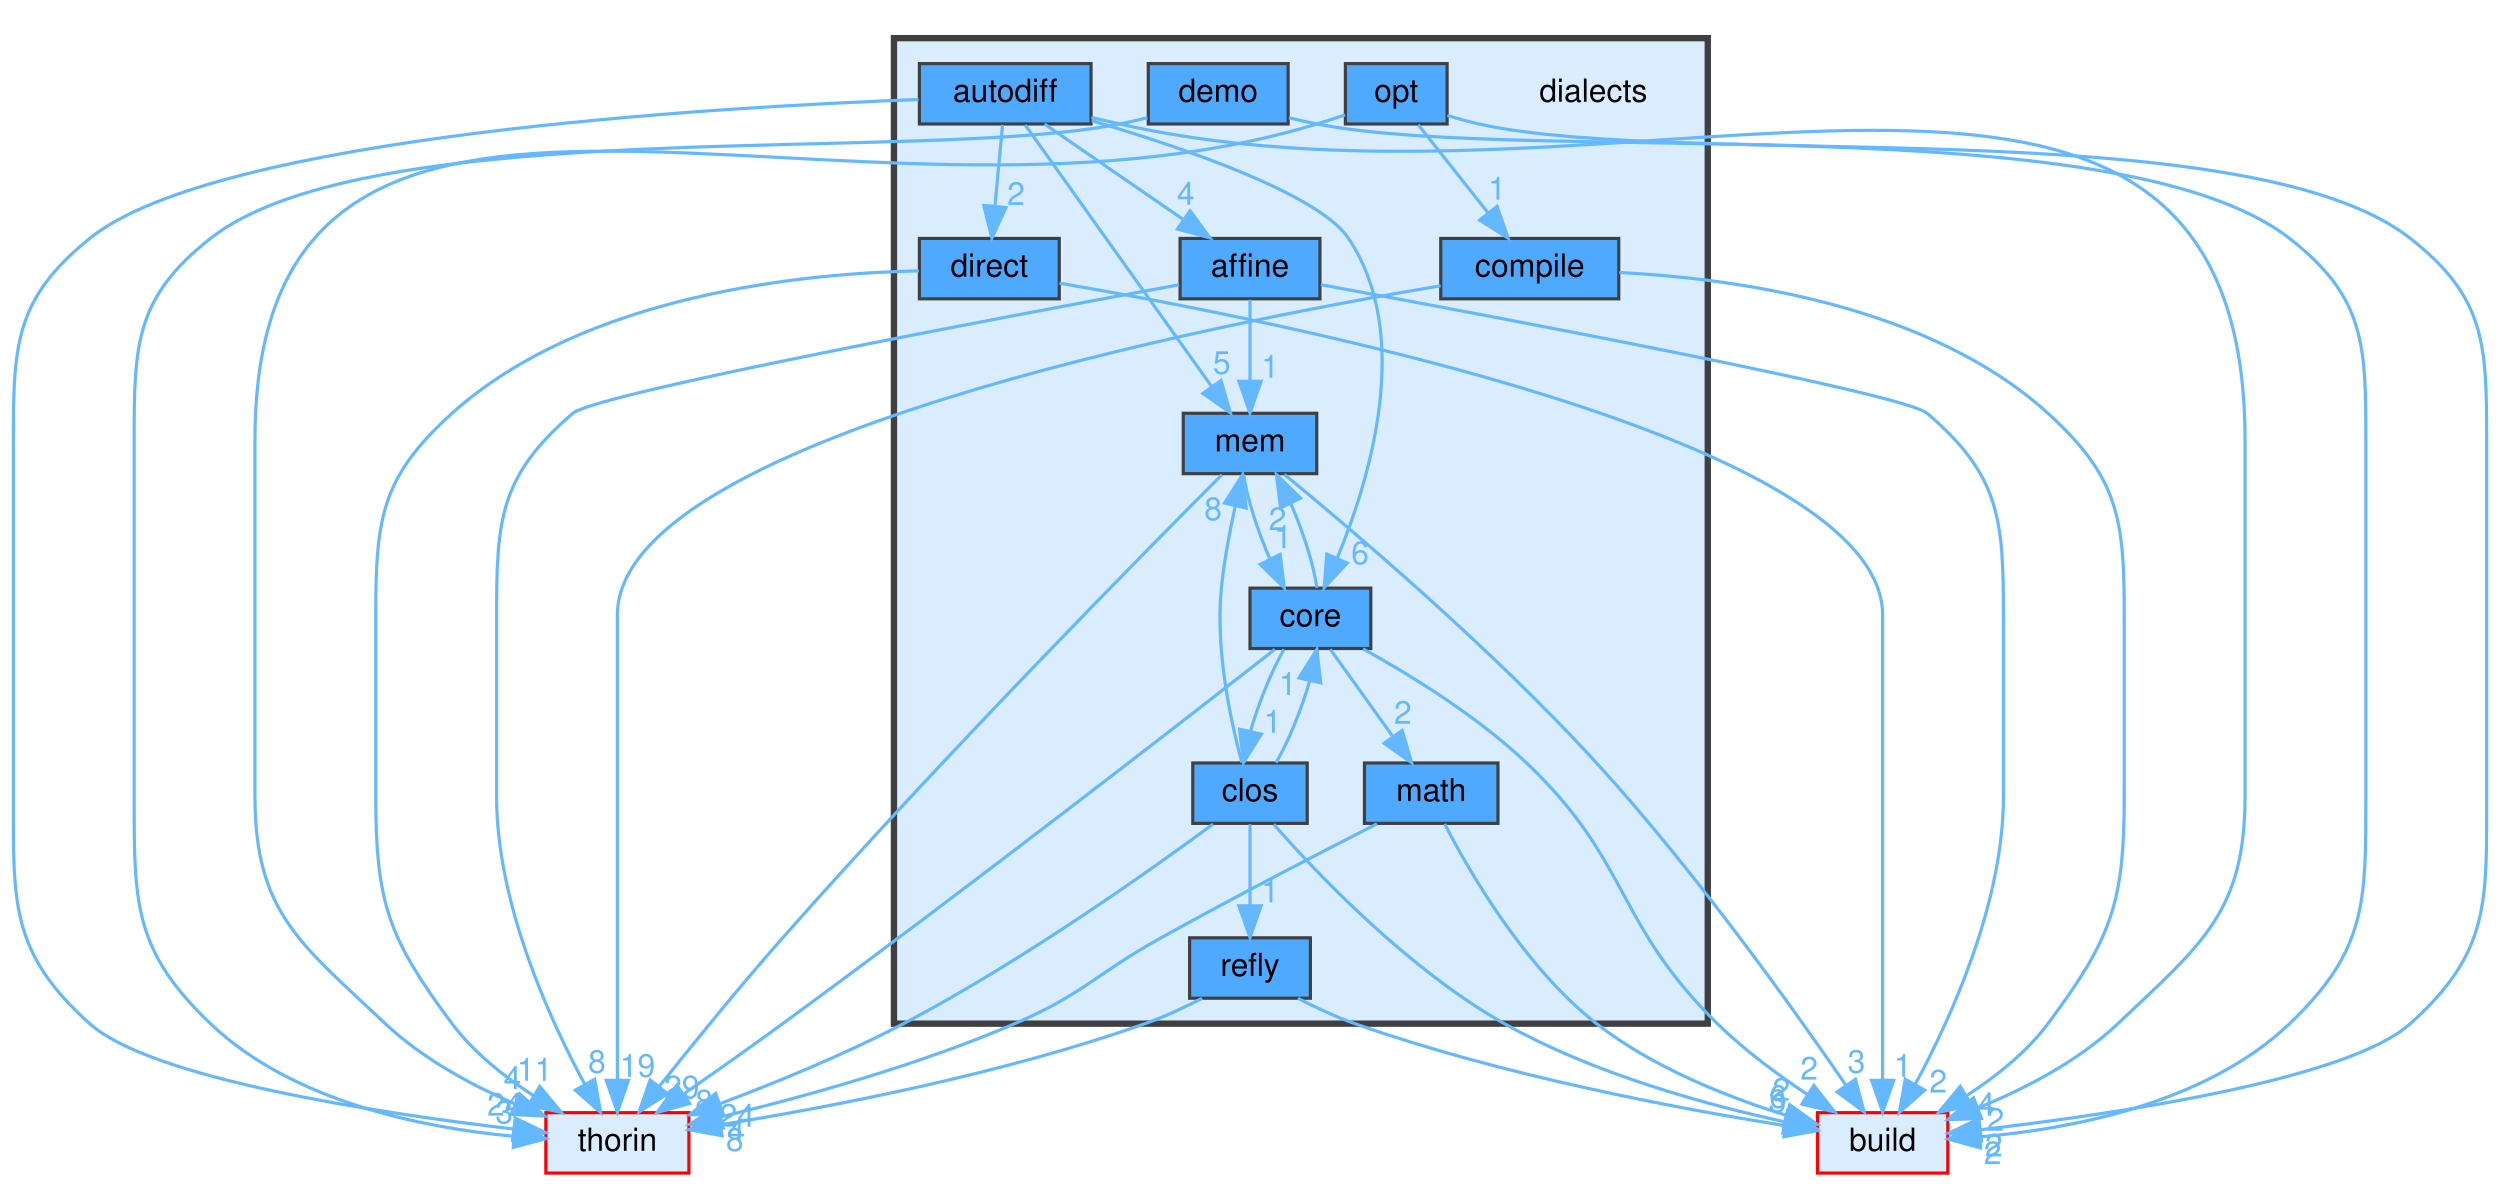
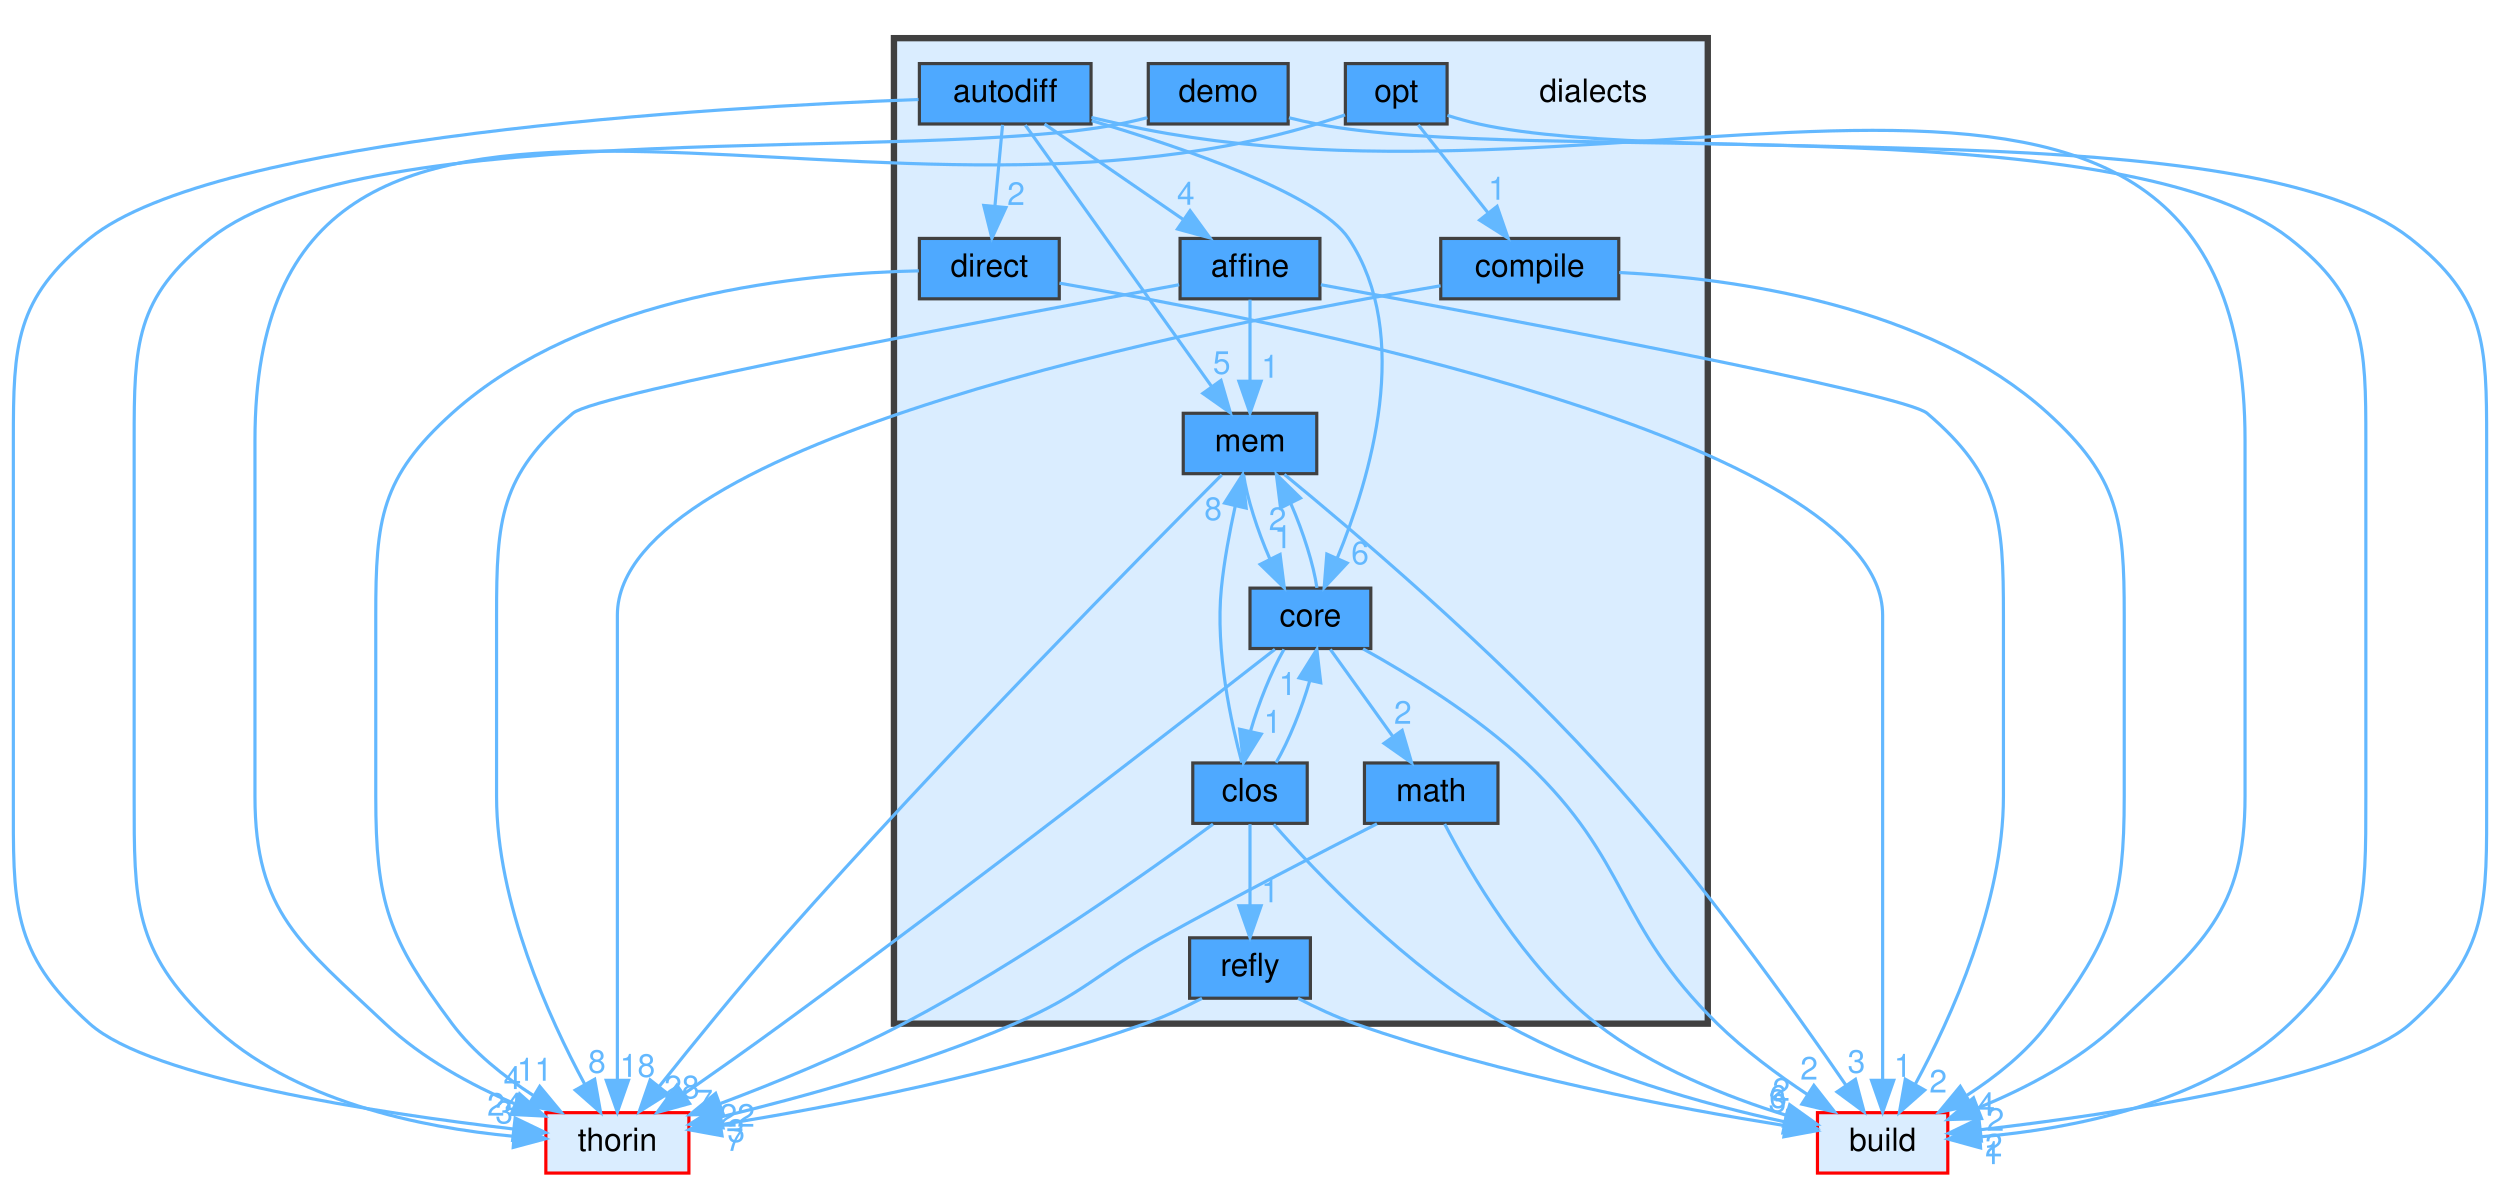
<svg xmlns="http://www.w3.org/2000/svg" xmlns:xlink="http://www.w3.org/1999/xlink" width="786pt" height="373pt" viewBox="0.00 0.00 786.12 373.19">
  <g id="graph0" class="graph" transform="scale(1 1) rotate(0) translate(4 369.19)">
    <g id="clust1" class="cluster">
      <g id="a_clust1">
        <a xlink:href="dir_dc7f769b3d5332bd9f89fd345831c3ed.html" target="_top">
          <polygon fill="#daedff" stroke="#404040" stroke-width="2" points="277.06,-47.19 277.06,-357.19 533.06,-357.19 533.06,-47.19 277.06,-47.19" />
        </a>
      </g>
    </g>
    <g id="node1" class="node">
      <text text-anchor="middle" x="497.06" y="-337.19" font-family="Helvetica,sans-Serif" font-size="10.00">dialects</text>
    </g>
    <g id="node2" class="node">
      <g id="a_node2">
        <a xlink:href="dir_a4e6014a65dac395128c61005a1a2d46.html" target="_top" xlink:title="affine">
          <polygon fill="#4ea9ff" stroke="#404040" points="411.06,-294.19 367.06,-294.19 367.06,-275.19 411.06,-275.19 411.06,-294.19" />
          <text text-anchor="middle" x="389.06" y="-282.19" font-family="Helvetica,sans-Serif" font-size="10.00">affine</text>
        </a>
      </g>
    </g>
    <g id="node10" class="node">
      <g id="a_node10">
        <a xlink:href="dir_f4f507027349df35d55005177e6b6800.html" target="_top" xlink:title="mem">
          <polygon fill="#4ea9ff" stroke="#404040" points="410.06,-239.19 368.06,-239.19 368.06,-220.19 410.06,-220.19 410.06,-239.19" />
          <text text-anchor="middle" x="389.06" y="-227.19" font-family="Helvetica,sans-Serif" font-size="10.00">mem</text>
        </a>
      </g>
    </g>
    <g id="edge3" class="edge">
      <path fill="none" stroke="#63b8ff" d="M389.06,-274.93C389.06,-267.99 389.06,-258.03 389.06,-249.32" />
      <polygon fill="#63b8ff" stroke="#63b8ff" points="392.56,-249.27 389.06,-239.27 385.56,-249.27 392.56,-249.27" />
      <g id="a_edge3-headlabel">
        <a xlink:href="dir_000001_000036.html" target="_top" xlink:title="1">
          <text text-anchor="middle" x="395.4" y="-250.37" font-family="Helvetica,sans-Serif" font-size="10.00" fill="#63b8ff">1</text>
        </a>
      </g>
    </g>
    <g id="node13" class="node">
      <g id="a_node13">
        <a xlink:href="dir_4fef79e7177ba769987a8da36c892c5f.html" target="_top" xlink:title="build">
          <polygon fill="#daedff" stroke="red" points="608.56,-19.19 567.56,-19.19 567.56,-0.19 608.56,-0.19 608.56,-19.19" />
          <text text-anchor="middle" x="588.06" y="-7.19" font-family="Helvetica,sans-Serif" font-size="10.00">build</text>
        </a>
      </g>
    </g>
    <g id="edge1" class="edge">
      <path fill="none" stroke="#63b8ff" d="M411.34,-279.63C464.47,-269.87 594.76,-245.43 602.06,-239.19 624.98,-219.57 626.06,-205.86 626.06,-175.69 626.06,-175.69 626.06,-175.69 626.06,-118.69 626.06,-85.21 609.61,-49.03 598.35,-28.2" />
      <polygon fill="#63b8ff" stroke="#63b8ff" points="601.29,-26.28 593.34,-19.28 595.19,-29.71 601.29,-26.28" />
      <g id="a_edge1-headlabel">
        <a xlink:href="dir_000001_000008.html" target="_top" xlink:title="2">
          <text text-anchor="middle" x="605.53" y="-25.53" font-family="Helvetica,sans-Serif" font-size="10.00" fill="#63b8ff">2</text>
        </a>
      </g>
    </g>
    <g id="node14" class="node">
      <g id="a_node14">
        <a xlink:href="dir_c4168c80b7484587a21dc92c326c695e.html" target="_top" xlink:title="thorin">
          <polygon fill="#daedff" stroke="red" points="212.56,-19.19 167.56,-19.19 167.56,-0.19 212.56,-0.19 212.56,-19.19" />
          <text text-anchor="middle" x="190.06" y="-7.19" font-family="Helvetica,sans-Serif" font-size="10.00">thorin</text>
        </a>
      </g>
    </g>
    <g id="edge2" class="edge">
      <path fill="none" stroke="#63b8ff" d="M366.78,-279.63C313.65,-269.87 183.36,-245.43 176.06,-239.19 153.13,-219.57 152.06,-205.86 152.06,-175.69 152.06,-175.69 152.06,-175.69 152.06,-118.69 152.06,-85.21 168.51,-49.03 179.76,-28.2" />
      <polygon fill="#63b8ff" stroke="#63b8ff" points="182.92,-29.71 184.78,-19.28 176.82,-26.28 182.92,-29.71" />
      <g id="a_edge2-headlabel">
        <a xlink:href="dir_000001_000057.html" target="_top" xlink:title="8">
          <text text-anchor="middle" x="183.64" y="-31.74" font-family="Helvetica,sans-Serif" font-size="10.00" fill="#63b8ff">8</text>
        </a>
      </g>
    </g>
    <g id="node3" class="node">
      <g id="a_node3">
        <a xlink:href="dir_d48aecfc60f0aa488eca52d8766e62ae.html" target="_top" xlink:title="autodiff">
          <polygon fill="#4ea9ff" stroke="#404040" points="339.06,-349.19 285.06,-349.19 285.06,-330.19 339.06,-330.19 339.06,-349.19" />
          <text text-anchor="middle" x="312.06" y="-337.19" font-family="Helvetica,sans-Serif" font-size="10.00">autodiff</text>
        </a>
      </g>
    </g>
    <g id="edge9" class="edge">
      <path fill="none" stroke="#63b8ff" d="M324.43,-330.17C336.15,-322.11 353.98,-309.83 367.95,-300.22" />
      <polygon fill="#63b8ff" stroke="#63b8ff" points="370.21,-302.91 376.46,-294.36 366.24,-297.14 370.21,-302.91" />
      <g id="a_edge9-headlabel">
        <a xlink:href="dir_000004_000001.html" target="_top" xlink:title="4">
          <text text-anchor="middle" x="368.86" y="-304.79" font-family="Helvetica,sans-Serif" font-size="10.00" fill="#63b8ff">4</text>
        </a>
      </g>
    </g>
    <g id="node6" class="node">
      <g id="a_node6">
        <a xlink:href="dir_c418730755777f3d7ae8c6bca9740a18.html" target="_top" xlink:title="core">
          <polygon fill="#4ea9ff" stroke="#404040" points="427.06,-184.19 389.06,-184.19 389.06,-165.19 427.06,-165.19 427.06,-184.19" />
          <text text-anchor="middle" x="408.06" y="-172.19" font-family="Helvetica,sans-Serif" font-size="10.00">core</text>
        </a>
      </g>
    </g>
    <g id="edge7" class="edge">
      <path fill="none" stroke="#63b8ff" d="M339.25,-331.24C368.06,-322.73 410.69,-308.17 420.06,-294.19 440.49,-263.67 426.79,-218.45 416.49,-193.62" />
      <polygon fill="#63b8ff" stroke="#63b8ff" points="419.63,-192.07 412.39,-184.33 413.23,-194.9 419.63,-192.07" />
      <g id="a_edge7-headlabel">
        <a xlink:href="dir_000004_000015.html" target="_top" xlink:title="6">
          <text text-anchor="middle" x="423.68" y="-191.71" font-family="Helvetica,sans-Serif" font-size="10.00" fill="#63b8ff">6</text>
        </a>
      </g>
    </g>
    <g id="node8" class="node">
      <g id="a_node8">
        <a xlink:href="dir_b377f326e5c4fac904997f328f2dc43f.html" target="_top" xlink:title="direct">
          <polygon fill="#4ea9ff" stroke="#404040" points="329.06,-294.19 285.06,-294.19 285.06,-275.19 329.06,-275.19 329.06,-294.19" />
          <text text-anchor="middle" x="307.06" y="-282.19" font-family="Helvetica,sans-Serif" font-size="10.00">direct</text>
        </a>
      </g>
    </g>
    <g id="edge5" class="edge">
      <path fill="none" stroke="#63b8ff" d="M311.23,-329.93C310.58,-322.99 309.64,-313.03 308.82,-304.32" />
      <polygon fill="#63b8ff" stroke="#63b8ff" points="312.29,-303.9 307.87,-294.27 305.32,-304.56 312.29,-303.9" />
      <g id="a_edge5-headlabel">
        <a xlink:href="dir_000004_000022.html" target="_top" xlink:title="2">
          <text text-anchor="middle" x="315.46" y="-304.71" font-family="Helvetica,sans-Serif" font-size="10.00" fill="#63b8ff">2</text>
        </a>
      </g>
    </g>
    <g id="edge8" class="edge">
      <path fill="none" stroke="#63b8ff" d="M318.36,-329.85C331.17,-311.88 360.44,-270.83 377.02,-247.57" />
      <polygon fill="#63b8ff" stroke="#63b8ff" points="379.93,-249.52 382.89,-239.34 374.23,-245.45 379.93,-249.52" />
      <g id="a_edge8-headlabel">
        <a xlink:href="dir_000004_000036.html" target="_top" xlink:title="5">
          <text text-anchor="middle" x="380.16" y="-251.59" font-family="Helvetica,sans-Serif" font-size="10.00" fill="#63b8ff">5</text>
        </a>
      </g>
    </g>
    <g id="edge4" class="edge">
      <path fill="none" stroke="#63b8ff" d="M339.17,-332.23C342.17,-331.53 345.18,-330.84 348.06,-330.19 507.45,-294.09 702.06,-394.12 702.06,-230.69 702.06,-230.69 702.06,-230.69 702.06,-118.69 702.06,-82.27 688.46,-72.26 662.06,-47.19 649.65,-35.4 632.71,-26.67 618.17,-20.71" />
      <polygon fill="#63b8ff" stroke="#63b8ff" points="619.17,-17.34 608.58,-17.02 616.65,-23.87 619.17,-17.34" />
      <g id="a_edge4-headlabel">
        <a xlink:href="dir_000004_000008.html" target="_top" xlink:title="2">
          <text text-anchor="middle" x="623.54" y="-13.48" font-family="Helvetica,sans-Serif" font-size="10.00" fill="#63b8ff">2</text>
        </a>
      </g>
    </g>
    <g id="edge6" class="edge">
      <path fill="none" stroke="#63b8ff" d="M284.79,-337.89C220.89,-335.52 63.85,-326.45 24.06,-294.19 0.62,-275.18 0.06,-260.86 0.06,-230.69 0.06,-230.69 0.06,-230.69 0.06,-118.69 0.06,-85.17 -0.88,-69.58 24.06,-47.19 43.39,-29.83 114.66,-19.08 157.27,-14.06" />
      <polygon fill="#63b8ff" stroke="#63b8ff" points="157.9,-17.51 167.44,-12.91 157.11,-10.56 157.9,-17.51" />
      <g id="a_edge6-headlabel">
        <a xlink:href="dir_000004_000057.html" target="_top" xlink:title="24">
          <text text-anchor="middle" x="154.65" y="-18.24" font-family="Helvetica,sans-Serif" font-size="10.00" fill="#63b8ff">24</text>
        </a>
      </g>
    </g>
    <g id="node4" class="node">
      <g id="a_node4">
        <a xlink:href="dir_ebf961b2aa11f825fdc6e62bccf2cd25.html" target="_top" xlink:title="clos">
          <polygon fill="#4ea9ff" stroke="#404040" points="407.06,-129.19 371.06,-129.19 371.06,-110.19 407.06,-110.19 407.06,-129.19" />
          <text text-anchor="middle" x="389.06" y="-117.19" font-family="Helvetica,sans-Serif" font-size="10.00">clos</text>
        </a>
      </g>
    </g>
    <g id="edge14" class="edge">
      <path fill="none" stroke="#63b8ff" d="M397.27,-129.27C401.3,-136.25 405.36,-146.34 407.88,-155.14" />
      <polygon fill="#63b8ff" stroke="#63b8ff" points="404.48,-155.95 410.09,-164.93 411.31,-154.41 404.48,-155.95" />
      <g id="a_edge14-headlabel">
        <a xlink:href="dir_000011_000015.html" target="_top" xlink:title="1">
          <text text-anchor="middle" x="400.92" y="-150.56" font-family="Helvetica,sans-Serif" font-size="10.00" fill="#63b8ff">1</text>
        </a>
      </g>
    </g>
    <g id="edge13" class="edge">
      <path fill="none" stroke="#63b8ff" d="M386.51,-129.29C383.21,-141.47 378.08,-164.46 380.06,-184.19 380.91,-192.71 382.67,-202.03 384.4,-209.92" />
      <polygon fill="#63b8ff" stroke="#63b8ff" points="381.05,-210.96 386.74,-219.9 387.86,-209.36 381.05,-210.96" />
      <g id="a_edge13-headlabel">
        <a xlink:href="dir_000011_000036.html" target="_top" xlink:title="8">
          <text text-anchor="middle" x="377.46" y="-205.61" font-family="Helvetica,sans-Serif" font-size="10.00" fill="#63b8ff">8</text>
        </a>
      </g>
    </g>
    <g id="node12" class="node">
      <g id="a_node12">
        <a xlink:href="dir_6f55f125f3d97d2fd2dc99187db03e52.html" target="_top" xlink:title="refly">
          <polygon fill="#4ea9ff" stroke="#404040" points="408.06,-74.19 370.06,-74.19 370.06,-55.19 408.06,-55.19 408.06,-74.19" />
          <text text-anchor="middle" x="389.06" y="-62.19" font-family="Helvetica,sans-Serif" font-size="10.00">refly</text>
        </a>
      </g>
    </g>
    <g id="edge11" class="edge">
      <path fill="none" stroke="#63b8ff" d="M389.06,-109.93C389.06,-102.99 389.06,-93.03 389.06,-84.32" />
      <polygon fill="#63b8ff" stroke="#63b8ff" points="392.56,-84.27 389.06,-74.27 385.56,-84.27 392.56,-84.27" />
      <g id="a_edge11-headlabel">
        <a xlink:href="dir_000011_000051.html" target="_top" xlink:title="1">
          <text text-anchor="middle" x="395.4" y="-85.37" font-family="Helvetica,sans-Serif" font-size="10.00" fill="#63b8ff">1</text>
        </a>
      </g>
    </g>
    <g id="edge10" class="edge">
      <path fill="none" stroke="#63b8ff" d="M396.54,-109.87C409.71,-94.88 438.56,-64.39 469.06,-47.19 496.89,-31.49 532.28,-21.75 557.2,-16.32" />
      <polygon fill="#63b8ff" stroke="#63b8ff" points="558.11,-19.71 567.19,-14.25 556.69,-12.85 558.11,-19.71" />
      <g id="a_edge10-headlabel">
        <a xlink:href="dir_000011_000008.html" target="_top" xlink:title="6">
          <text text-anchor="middle" x="555.16" y="-20.71" font-family="Helvetica,sans-Serif" font-size="10.00" fill="#63b8ff">6</text>
        </a>
      </g>
    </g>
    <g id="edge12" class="edge">
      <path fill="none" stroke="#63b8ff" d="M377.43,-109.96C357.99,-95.62 317.34,-66.73 280.06,-47.19 261.58,-37.5 239.95,-28.65 222.52,-22.09" />
      <polygon fill="#63b8ff" stroke="#63b8ff" points="223.39,-18.68 212.8,-18.51 220.97,-25.25 223.39,-18.68" />
      <g id="a_edge12-headlabel">
-         <a xlink:href="dir_000011_000057.html" target="_top" xlink:title="24">
-           <text text-anchor="middle" x="227.75" y="-14.76" font-family="Helvetica,sans-Serif" font-size="10.00" fill="#63b8ff">24</text>
+         <a xlink:href="dir_000011_000057.html" target="_top" xlink:title="22">
+           <text text-anchor="middle" x="227.75" y="-14.76" font-family="Helvetica,sans-Serif" font-size="10.00" fill="#63b8ff">22</text>
        </a>
      </g>
    </g>
    <g id="node5" class="node">
      <g id="a_node5">
        <a xlink:href="dir_42bdbf33e20351db7d207667d77ec2dc.html" target="_top" xlink:title="compile">
          <polygon fill="#4ea9ff" stroke="#404040" points="505.06,-294.19 449.06,-294.19 449.06,-275.19 505.06,-275.19 505.06,-294.19" />
          <text text-anchor="middle" x="477.06" y="-282.19" font-family="Helvetica,sans-Serif" font-size="10.00">compile</text>
        </a>
      </g>
    </g>
    <g id="edge15" class="edge">
      <path fill="none" stroke="#63b8ff" d="M505.2,-283.47C540.92,-281.7 602.41,-273.43 640.06,-239.19 662.38,-218.89 664.06,-205.86 664.06,-175.69 664.06,-175.69 664.06,-175.69 664.06,-118.69 664.06,-85.17 660.11,-74.05 640.06,-47.19 633.33,-38.17 623.71,-30.54 614.56,-24.63" />
      <polygon fill="#63b8ff" stroke="#63b8ff" points="616.08,-21.46 605.71,-19.3 612.47,-27.46 616.08,-21.46" />
      <g id="a_edge15-headlabel">
        <a xlink:href="dir_000013_000008.html" target="_top" xlink:title="4">
          <text text-anchor="middle" x="620.63" y="-18.38" font-family="Helvetica,sans-Serif" font-size="10.00" fill="#63b8ff">4</text>
        </a>
      </g>
    </g>
    <g id="edge16" class="edge">
      <path fill="none" stroke="#63b8ff" d="M449.02,-279.3C376.8,-267.21 190.06,-230.65 190.06,-175.69 190.06,-175.69 190.06,-175.69 190.06,-118.69 190.06,-87.38 190.06,-50.96 190.06,-29.42" />
      <polygon fill="#63b8ff" stroke="#63b8ff" points="193.56,-29.37 190.06,-19.37 186.56,-29.37 193.56,-29.37" />
      <g id="a_edge16-headlabel">
-         <a xlink:href="dir_000013_000057.html" target="_top" xlink:title="19">
-           <text text-anchor="middle" x="196.4" y="-30.46" font-family="Helvetica,sans-Serif" font-size="10.00" fill="#63b8ff">19</text>
+         <a xlink:href="dir_000013_000057.html" target="_top" xlink:title="18">
+           <text text-anchor="middle" x="196.4" y="-30.46" font-family="Helvetica,sans-Serif" font-size="10.00" fill="#63b8ff">18</text>
        </a>
      </g>
    </g>
    <g id="edge21" class="edge">
      <path fill="none" stroke="#63b8ff" d="M399.75,-164.93C395.77,-157.99 391.77,-148.03 389.26,-139.32" />
      <polygon fill="#63b8ff" stroke="#63b8ff" points="392.61,-138.27 387.01,-129.27 385.78,-139.8 392.61,-138.27" />
      <g id="a_edge21-headlabel">
        <a xlink:href="dir_000015_000011.html" target="_top" xlink:title="1">
          <text text-anchor="middle" x="396.17" y="-138.65" font-family="Helvetica,sans-Serif" font-size="10.00" fill="#63b8ff">1</text>
        </a>
      </g>
    </g>
    <g id="node9" class="node">
      <g id="a_node9">
        <a xlink:href="dir_be37e818456258541afadcec32fcb3b4.html" target="_top" xlink:title="math">
          <polygon fill="#4ea9ff" stroke="#404040" points="467.06,-129.19 425.06,-129.19 425.06,-110.19 467.06,-110.19 467.06,-129.19" />
          <text text-anchor="middle" x="446.06" y="-117.19" font-family="Helvetica,sans-Serif" font-size="10.00">math</text>
        </a>
      </g>
    </g>
    <g id="edge18" class="edge">
      <path fill="none" stroke="#63b8ff" d="M414.33,-164.93C419.65,-157.52 427.41,-146.69 433.93,-137.6" />
      <polygon fill="#63b8ff" stroke="#63b8ff" points="436.92,-139.44 439.9,-129.27 431.23,-135.36 436.92,-139.44" />
      <g id="a_edge18-headlabel">
        <a xlink:href="dir_000015_000034.html" target="_top" xlink:title="2">
          <text text-anchor="middle" x="437.13" y="-141.52" font-family="Helvetica,sans-Serif" font-size="10.00" fill="#63b8ff">2</text>
        </a>
      </g>
    </g>
    <g id="edge20" class="edge">
      <path fill="none" stroke="#63b8ff" d="M410.11,-184.27C409.11,-191.4 405.83,-201.78 401.93,-210.71" />
      <polygon fill="#63b8ff" stroke="#63b8ff" points="398.67,-209.42 397.36,-219.93 404.94,-212.53 398.67,-209.42" />
      <g id="a_edge20-headlabel">
        <a xlink:href="dir_000015_000036.html" target="_top" xlink:title="2">
          <text text-anchor="middle" x="397.72" y="-202.44" font-family="Helvetica,sans-Serif" font-size="10.00" fill="#63b8ff">2</text>
        </a>
      </g>
    </g>
    <g id="edge17" class="edge">
      <path fill="none" stroke="#63b8ff" d="M424.62,-165.09C439.17,-157.04 460.4,-144.05 476.06,-129.19 508.81,-98.1 503.81,-78.8 536.06,-47.19 544.53,-38.88 555.07,-31.1 564.44,-24.88" />
      <polygon fill="#63b8ff" stroke="#63b8ff" points="566.43,-27.77 572.96,-19.43 562.65,-21.87 566.43,-27.77" />
      <g id="a_edge17-headlabel">
        <a xlink:href="dir_000015_000008.html" target="_top" xlink:title="2">
          <text text-anchor="middle" x="564.93" y="-29.6" font-family="Helvetica,sans-Serif" font-size="10.00" fill="#63b8ff">2</text>
        </a>
      </g>
    </g>
    <g id="edge19" class="edge">
      <path fill="none" stroke="#63b8ff" d="M396.9,-164.94C370.33,-144.18 301.13,-90.4 242.06,-47.19 231.94,-39.78 220.55,-31.76 211.02,-25.12" />
      <polygon fill="#63b8ff" stroke="#63b8ff" points="212.77,-22.07 202.55,-19.25 208.78,-27.83 212.77,-22.07" />
      <g id="a_edge19-headlabel">
-         <a xlink:href="dir_000015_000057.html" target="_top" xlink:title="8">
-           <text text-anchor="middle" x="217.34" y="-19.29" font-family="Helvetica,sans-Serif" font-size="10.00" fill="#63b8ff">8</text>
+         <a xlink:href="dir_000015_000057.html" target="_top" xlink:title="7">
+           <text text-anchor="middle" x="217.34" y="-19.29" font-family="Helvetica,sans-Serif" font-size="10.00" fill="#63b8ff">7</text>
        </a>
      </g>
    </g>
    <g id="node7" class="node">
      <g id="a_node7">
        <a xlink:href="dir_5c776d339af9276586f458e81318bd8f.html" target="_top" xlink:title="demo">
          <polygon fill="#4ea9ff" stroke="#404040" points="401.06,-349.19 357.06,-349.19 357.06,-330.19 401.06,-330.19 401.06,-349.19" />
          <text text-anchor="middle" x="379.06" y="-337.19" font-family="Helvetica,sans-Serif" font-size="10.00">demo</text>
        </a>
      </g>
    </g>
    <g id="edge22" class="edge">
      <path fill="none" stroke="#63b8ff" d="M401.31,-332.15C404.24,-331.42 407.21,-330.74 410.06,-330.19 477.26,-317.1 662.11,-336.34 716.06,-294.19 739.83,-275.61 740.06,-260.86 740.06,-230.69 740.06,-230.69 740.06,-230.69 740.06,-118.69 740.06,-85.17 740.3,-70.34 716.06,-47.19 689.83,-22.14 647.65,-14.08 618.94,-11.6" />
      <polygon fill="#63b8ff" stroke="#63b8ff" points="618.87,-8.09 608.65,-10.9 618.39,-15.07 618.87,-8.09" />
      <g id="a_edge22-headlabel">
-         <a xlink:href="dir_000017_000008.html" target="_top" xlink:title="2">
-           <text text-anchor="middle" x="622.65" y="-3" font-family="Helvetica,sans-Serif" font-size="10.00" fill="#63b8ff">2</text>
+         <a xlink:href="dir_000017_000008.html" target="_top" xlink:title="1">
+           <text text-anchor="middle" x="622.65" y="-3" font-family="Helvetica,sans-Serif" font-size="10.00" fill="#63b8ff">1</text>
        </a>
      </g>
    </g>
    <g id="edge23" class="edge">
      <path fill="none" stroke="#63b8ff" d="M356.8,-332.17C353.87,-331.44 350.9,-330.75 348.06,-330.19 285.23,-317.68 112.37,-333.83 62.06,-294.19 38.36,-275.51 38.06,-260.86 38.06,-230.69 38.06,-230.69 38.06,-230.69 38.06,-118.69 38.06,-85.17 37.82,-70.34 62.06,-47.19 87.7,-22.7 128.57,-14.46 157.21,-11.78" />
      <polygon fill="#63b8ff" stroke="#63b8ff" points="157.83,-15.24 167.54,-11 157.3,-8.26 157.83,-15.24" />
      <g id="a_edge23-headlabel">
        <a xlink:href="dir_000017_000057.html" target="_top" xlink:title="3">
          <text text-anchor="middle" x="154.45" y="-15.84" font-family="Helvetica,sans-Serif" font-size="10.00" fill="#63b8ff">3</text>
        </a>
      </g>
    </g>
    <g id="edge24" class="edge">
      <path fill="none" stroke="#63b8ff" d="M329.11,-280.12C395.35,-268.79 588.06,-231.09 588.06,-175.69 588.06,-175.69 588.06,-175.69 588.06,-118.69 588.06,-87.38 588.06,-50.96 588.06,-29.42" />
      <polygon fill="#63b8ff" stroke="#63b8ff" points="591.56,-29.37 588.06,-19.37 584.56,-29.37 591.56,-29.37" />
      <g id="a_edge24-headlabel">
        <a xlink:href="dir_000022_000008.html" target="_top" xlink:title="1">
          <text text-anchor="middle" x="594.4" y="-30.46" font-family="Helvetica,sans-Serif" font-size="10.00" fill="#63b8ff">1</text>
        </a>
      </g>
    </g>
    <g id="edge25" class="edge">
      <path fill="none" stroke="#63b8ff" d="M284.89,-283.99C249.44,-283.27 179.76,-276.76 138.06,-239.19 115.65,-218.99 114.06,-205.86 114.06,-175.69 114.06,-175.69 114.06,-175.69 114.06,-118.69 114.06,-85.17 118.01,-74.05 138.06,-47.19 144.79,-38.17 154.41,-30.54 163.55,-24.63" />
      <polygon fill="#63b8ff" stroke="#63b8ff" points="165.64,-27.46 172.41,-19.3 162.04,-21.46 165.64,-27.46" />
      <g id="a_edge25-headlabel">
        <a xlink:href="dir_000022_000057.html" target="_top" xlink:title="11">
          <text text-anchor="middle" x="164.03" y="-29.24" font-family="Helvetica,sans-Serif" font-size="10.00" fill="#63b8ff">11</text>
        </a>
      </g>
    </g>
    <g id="edge26" class="edge">
      <path fill="none" stroke="#63b8ff" d="M450.3,-109.99C457.94,-95.19 475.33,-64.96 498.06,-47.19 515.65,-33.43 539.14,-24.13 557.71,-18.37" />
      <polygon fill="#63b8ff" stroke="#63b8ff" points="558.83,-21.69 567.45,-15.52 556.87,-14.97 558.83,-21.69" />
      <g id="a_edge26-headlabel">
        <a xlink:href="dir_000034_000008.html" target="_top" xlink:title="2">
          <text text-anchor="middle" x="556.17" y="-22.92" font-family="Helvetica,sans-Serif" font-size="10.00" fill="#63b8ff">2</text>
        </a>
      </g>
    </g>
    <g id="edge27" class="edge">
      <path fill="none" stroke="#63b8ff" d="M429,-110.06C411.74,-101.27 384.36,-87.12 361.06,-74.19 340.33,-62.68 336.82,-56.58 315.06,-47.19 284.77,-34.12 248.41,-24.09 222.73,-17.88" />
      <polygon fill="#63b8ff" stroke="#63b8ff" points="223.3,-14.42 212.77,-15.53 221.7,-21.23 223.3,-14.42" />
      <g id="a_edge27-headlabel">
-         <a xlink:href="dir_000034_000057.html" target="_top" xlink:title="4">
-           <text text-anchor="middle" x="227.45" y="-9.98" font-family="Helvetica,sans-Serif" font-size="10.00" fill="#63b8ff">4</text>
+         <a xlink:href="dir_000034_000057.html" target="_top" xlink:title="3">
+           <text text-anchor="middle" x="227.45" y="-9.98" font-family="Helvetica,sans-Serif" font-size="10.00" fill="#63b8ff">3</text>
        </a>
      </g>
    </g>
    <g id="edge30" class="edge">
      <path fill="none" stroke="#63b8ff" d="M387.03,-219.93C388.06,-212.76 391.37,-202.36 395.28,-193.45" />
      <polygon fill="#63b8ff" stroke="#63b8ff" points="398.52,-194.79 399.85,-184.27 392.26,-191.66 398.52,-194.79" />
      <g id="a_edge30-headlabel">
        <a xlink:href="dir_000036_000015.html" target="_top" xlink:title="1">
          <text text-anchor="middle" x="399.46" y="-196.77" font-family="Helvetica,sans-Serif" font-size="10.00" fill="#63b8ff">1</text>
        </a>
      </g>
    </g>
    <g id="edge28" class="edge">
      <path fill="none" stroke="#63b8ff" d="M399.87,-219.95C420.16,-203.31 464.88,-165.51 498.06,-129.19 528.98,-95.34 560.27,-51.48 576.57,-27.75" />
      <polygon fill="#63b8ff" stroke="#63b8ff" points="579.5,-29.67 582.23,-19.44 573.71,-25.73 579.5,-29.67" />
      <g id="a_edge28-headlabel">
        <a xlink:href="dir_000036_000008.html" target="_top" xlink:title="3">
          <text text-anchor="middle" x="579.82" y="-31.74" font-family="Helvetica,sans-Serif" font-size="10.00" fill="#63b8ff">3</text>
        </a>
      </g>
    </g>
    <g id="edge29" class="edge">
      <path fill="none" stroke="#63b8ff" d="M380.2,-219.85C356.96,-196.56 292.54,-131.36 242.06,-74.19 228.42,-58.74 213.59,-40.48 203.28,-27.51" />
      <polygon fill="#63b8ff" stroke="#63b8ff" points="205.87,-25.15 196.92,-19.48 200.38,-29.5 205.87,-25.15" />
      <g id="a_edge29-headlabel">
-         <a xlink:href="dir_000036_000057.html" target="_top" xlink:title="29">
-           <text text-anchor="middle" x="210.33" y="-23.71" font-family="Helvetica,sans-Serif" font-size="10.00" fill="#63b8ff">29</text>
+         <a xlink:href="dir_000036_000057.html" target="_top" xlink:title="28">
+           <text text-anchor="middle" x="210.33" y="-23.71" font-family="Helvetica,sans-Serif" font-size="10.00" fill="#63b8ff">28</text>
        </a>
      </g>
    </g>
    <g id="node11" class="node">
      <g id="a_node11">
        <a xlink:href="dir_b3b1e4a5112c3f9c81c669cfbdc18911.html" target="_top" xlink:title="opt">
          <polygon fill="#4ea9ff" stroke="#404040" points="451.06,-349.19 419.06,-349.19 419.06,-330.19 451.06,-330.19 451.06,-349.19" />
          <text text-anchor="middle" x="435.06" y="-337.19" font-family="Helvetica,sans-Serif" font-size="10.00">opt</text>
        </a>
      </g>
    </g>
    <g id="edge31" class="edge">
      <path fill="none" stroke="#63b8ff" d="M441.99,-329.93C447.93,-322.45 456.63,-311.46 463.88,-302.31" />
      <polygon fill="#63b8ff" stroke="#63b8ff" points="466.78,-304.29 470.25,-294.27 461.3,-299.94 466.78,-304.29" />
      <g id="a_edge31-headlabel">
        <a xlink:href="dir_000038_000013.html" target="_top" xlink:title="1">
          <text text-anchor="middle" x="466.78" y="-306.37" font-family="Helvetica,sans-Serif" font-size="10.00" fill="#63b8ff">1</text>
        </a>
      </g>
    </g>
    <g id="edge32" class="edge">
      <path fill="none" stroke="#63b8ff" d="M451.15,-332.89C454.4,-331.87 457.81,-330.91 461.06,-330.19 525.09,-315.93 702.47,-334.71 754.06,-294.19 777.78,-275.55 778.06,-260.86 778.06,-230.69 778.06,-230.69 778.06,-230.69 778.06,-118.69 778.06,-85.17 779,-69.58 754.06,-47.19 734.43,-29.56 661.21,-18.74 618.86,-13.83" />
      <polygon fill="#63b8ff" stroke="#63b8ff" points="619.13,-10.34 608.81,-12.71 618.35,-17.3 619.13,-10.34" />
      <g id="a_edge32-headlabel">
        <a xlink:href="dir_000038_000008.html" target="_top" xlink:title="2">
          <text text-anchor="middle" x="623.02" y="-5.42" font-family="Helvetica,sans-Serif" font-size="10.00" fill="#63b8ff">2</text>
        </a>
      </g>
    </g>
    <g id="edge33" class="edge">
      <path fill="none" stroke="#63b8ff" d="M418.97,-333.04C416.02,-332.06 412.95,-331.07 410.06,-330.19 261.86,-285.14 76.06,-385.58 76.06,-230.69 76.06,-230.69 76.06,-230.69 76.06,-118.69 76.06,-82.05 90.43,-72.34 117.06,-47.19 128.58,-36.3 143.97,-27.96 157.65,-22.02" />
      <polygon fill="#63b8ff" stroke="#63b8ff" points="159.29,-25.13 167.22,-18.11 156.64,-18.65 159.29,-25.13" />
      <g id="a_edge33-headlabel">
        <a xlink:href="dir_000038_000057.html" target="_top" xlink:title="4">
          <text text-anchor="middle" x="157.03" y="-26.62" font-family="Helvetica,sans-Serif" font-size="10.00" fill="#63b8ff">4</text>
        </a>
      </g>
    </g>
    <g id="edge34" class="edge">
      <path fill="none" stroke="#63b8ff" d="M404.16,-55.15C409.66,-52.31 416.02,-49.32 422.06,-47.19 467.87,-30.98 523.43,-20.52 557.25,-15.12" />
      <polygon fill="#63b8ff" stroke="#63b8ff" points="558.07,-18.53 567.42,-13.54 557,-11.61 558.07,-18.53" />
      <g id="a_edge34-headlabel">
        <a xlink:href="dir_000051_000008.html" target="_top" xlink:title="3">
          <text text-anchor="middle" x="554.96" y="-19.39" font-family="Helvetica,sans-Serif" font-size="10.00" fill="#63b8ff">3</text>
        </a>
      </g>
    </g>
    <g id="edge35" class="edge">
      <path fill="none" stroke="#63b8ff" d="M373.96,-55.15C368.45,-52.31 362.1,-49.32 356.06,-47.19 311.13,-31.29 256.81,-20.92 222.84,-15.44" />
      <polygon fill="#63b8ff" stroke="#63b8ff" points="222.99,-11.92 212.56,-13.82 221.9,-18.83 222.99,-11.92" />
      <g id="a_edge35-headlabel">
-         <a xlink:href="dir_000051_000057.html" target="_top" xlink:title="8">
-           <text text-anchor="middle" x="226.98" y="-7.17" font-family="Helvetica,sans-Serif" font-size="10.00" fill="#63b8ff">8</text>
+         <a xlink:href="dir_000051_000057.html" target="_top" xlink:title="7">
+           <text text-anchor="middle" x="226.98" y="-7.17" font-family="Helvetica,sans-Serif" font-size="10.00" fill="#63b8ff">7</text>
        </a>
      </g>
    </g>
  </g>
</svg>
